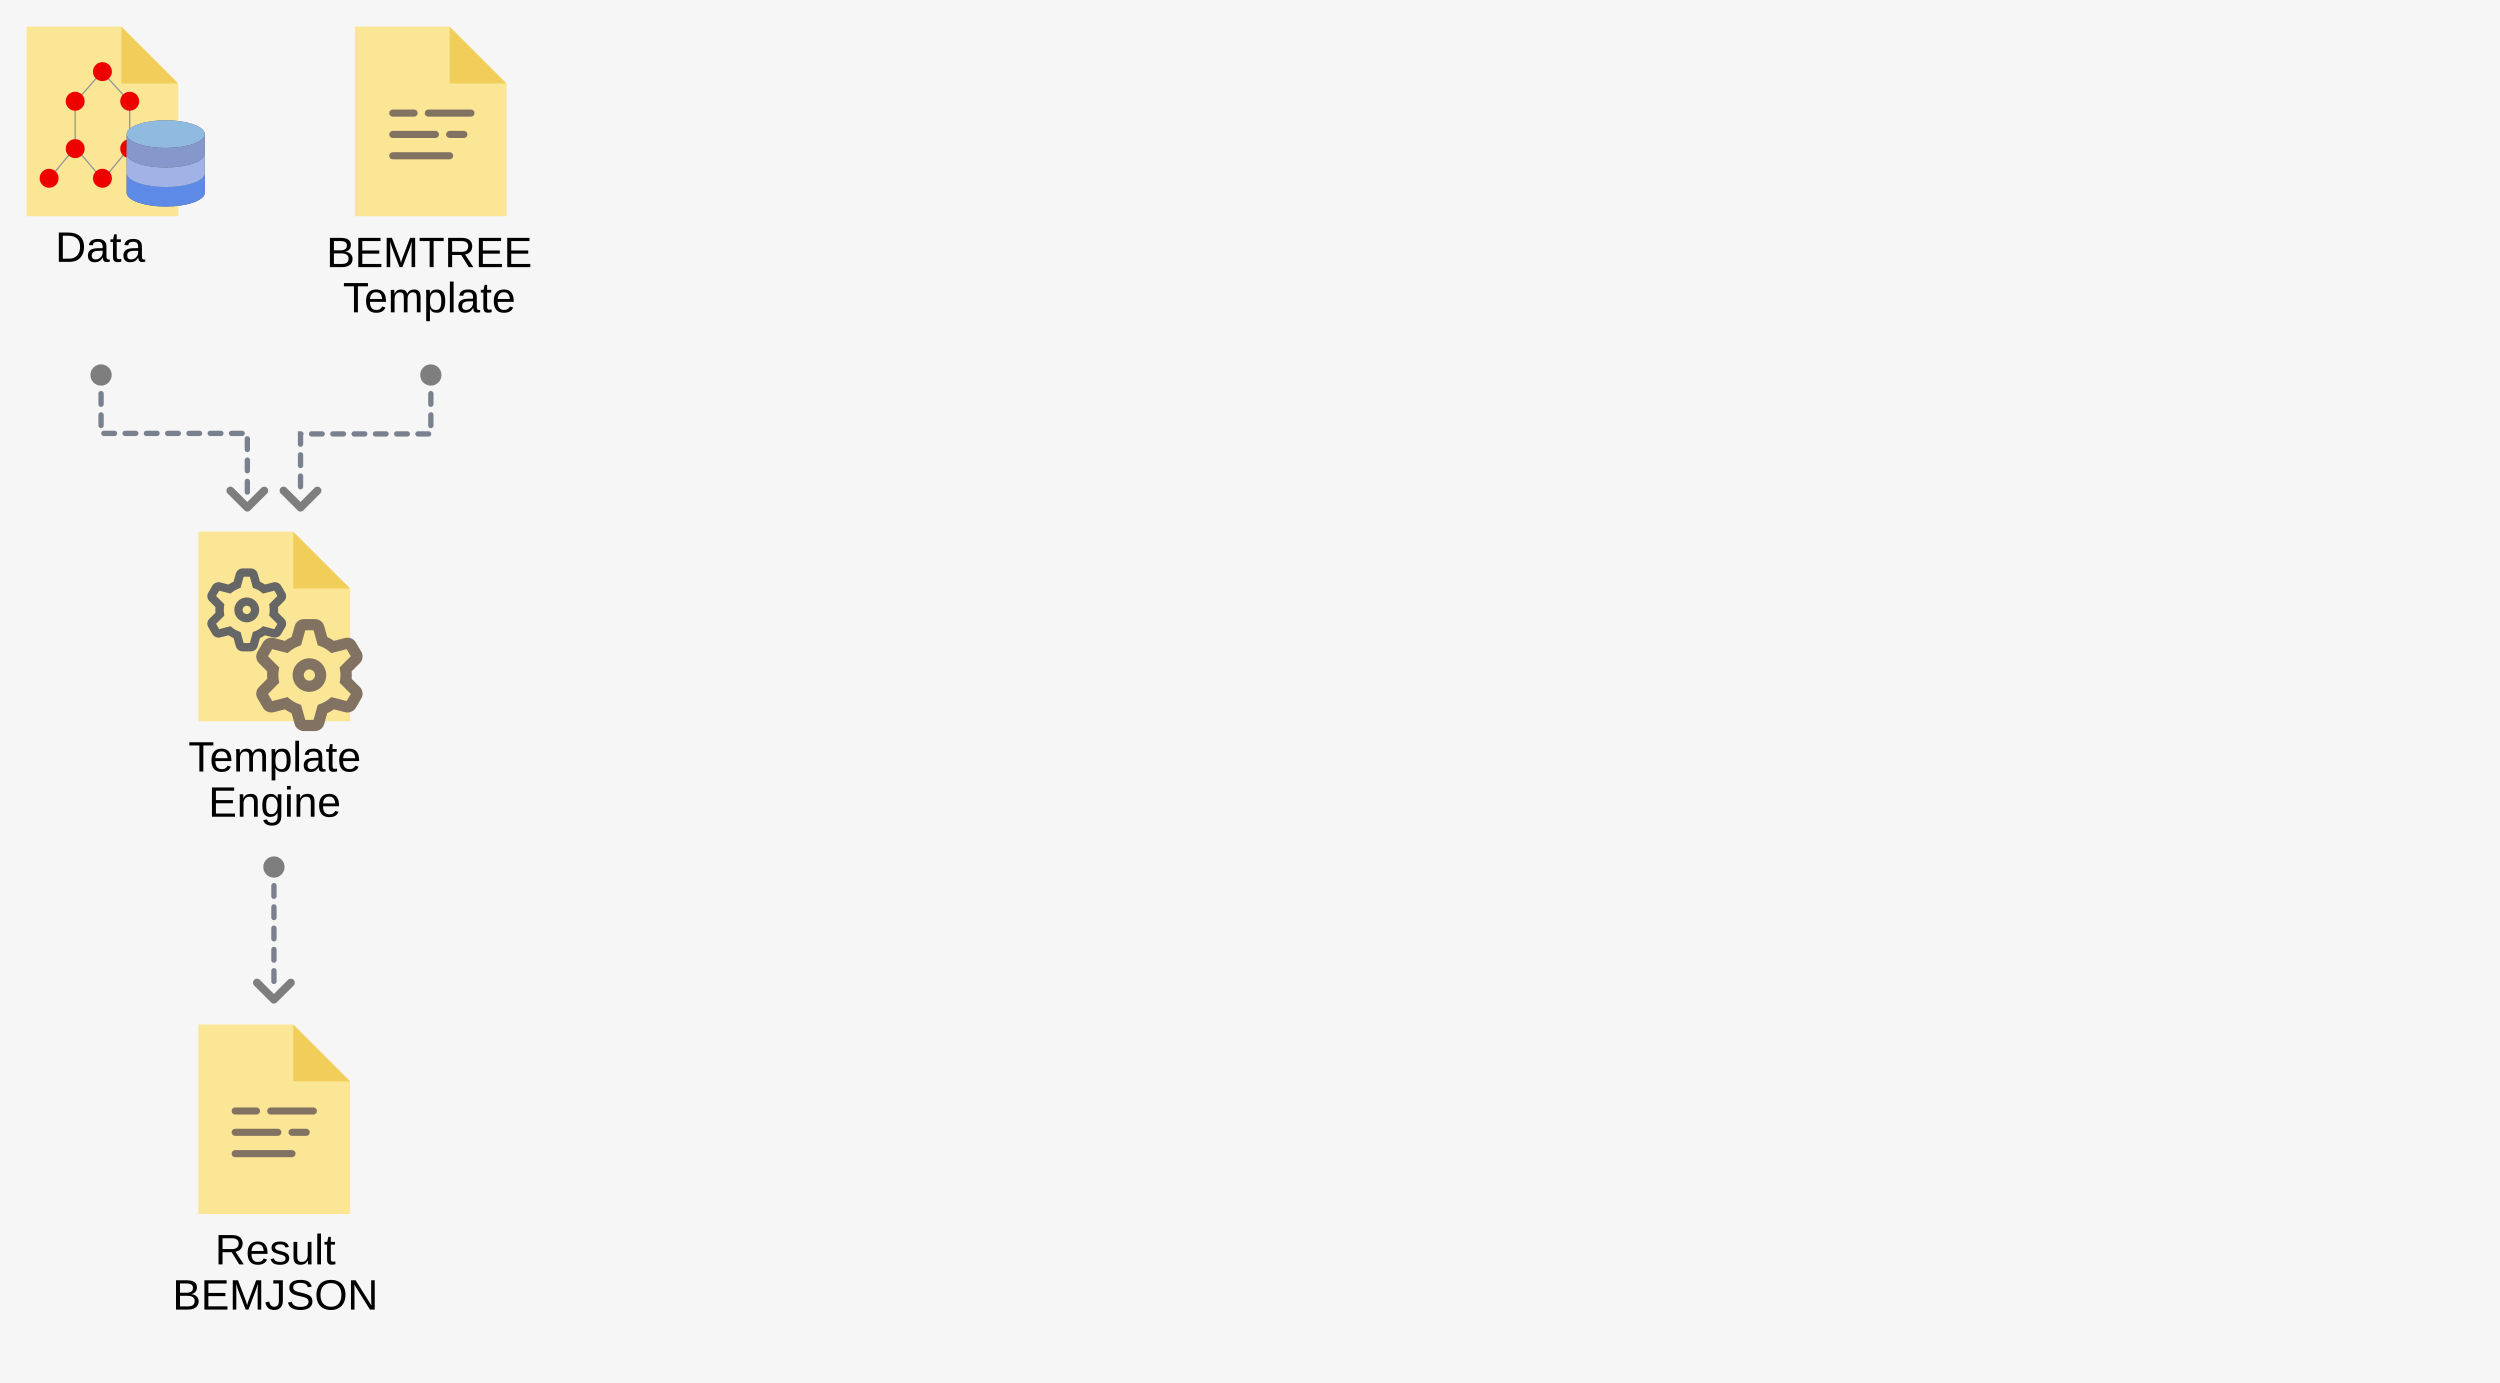
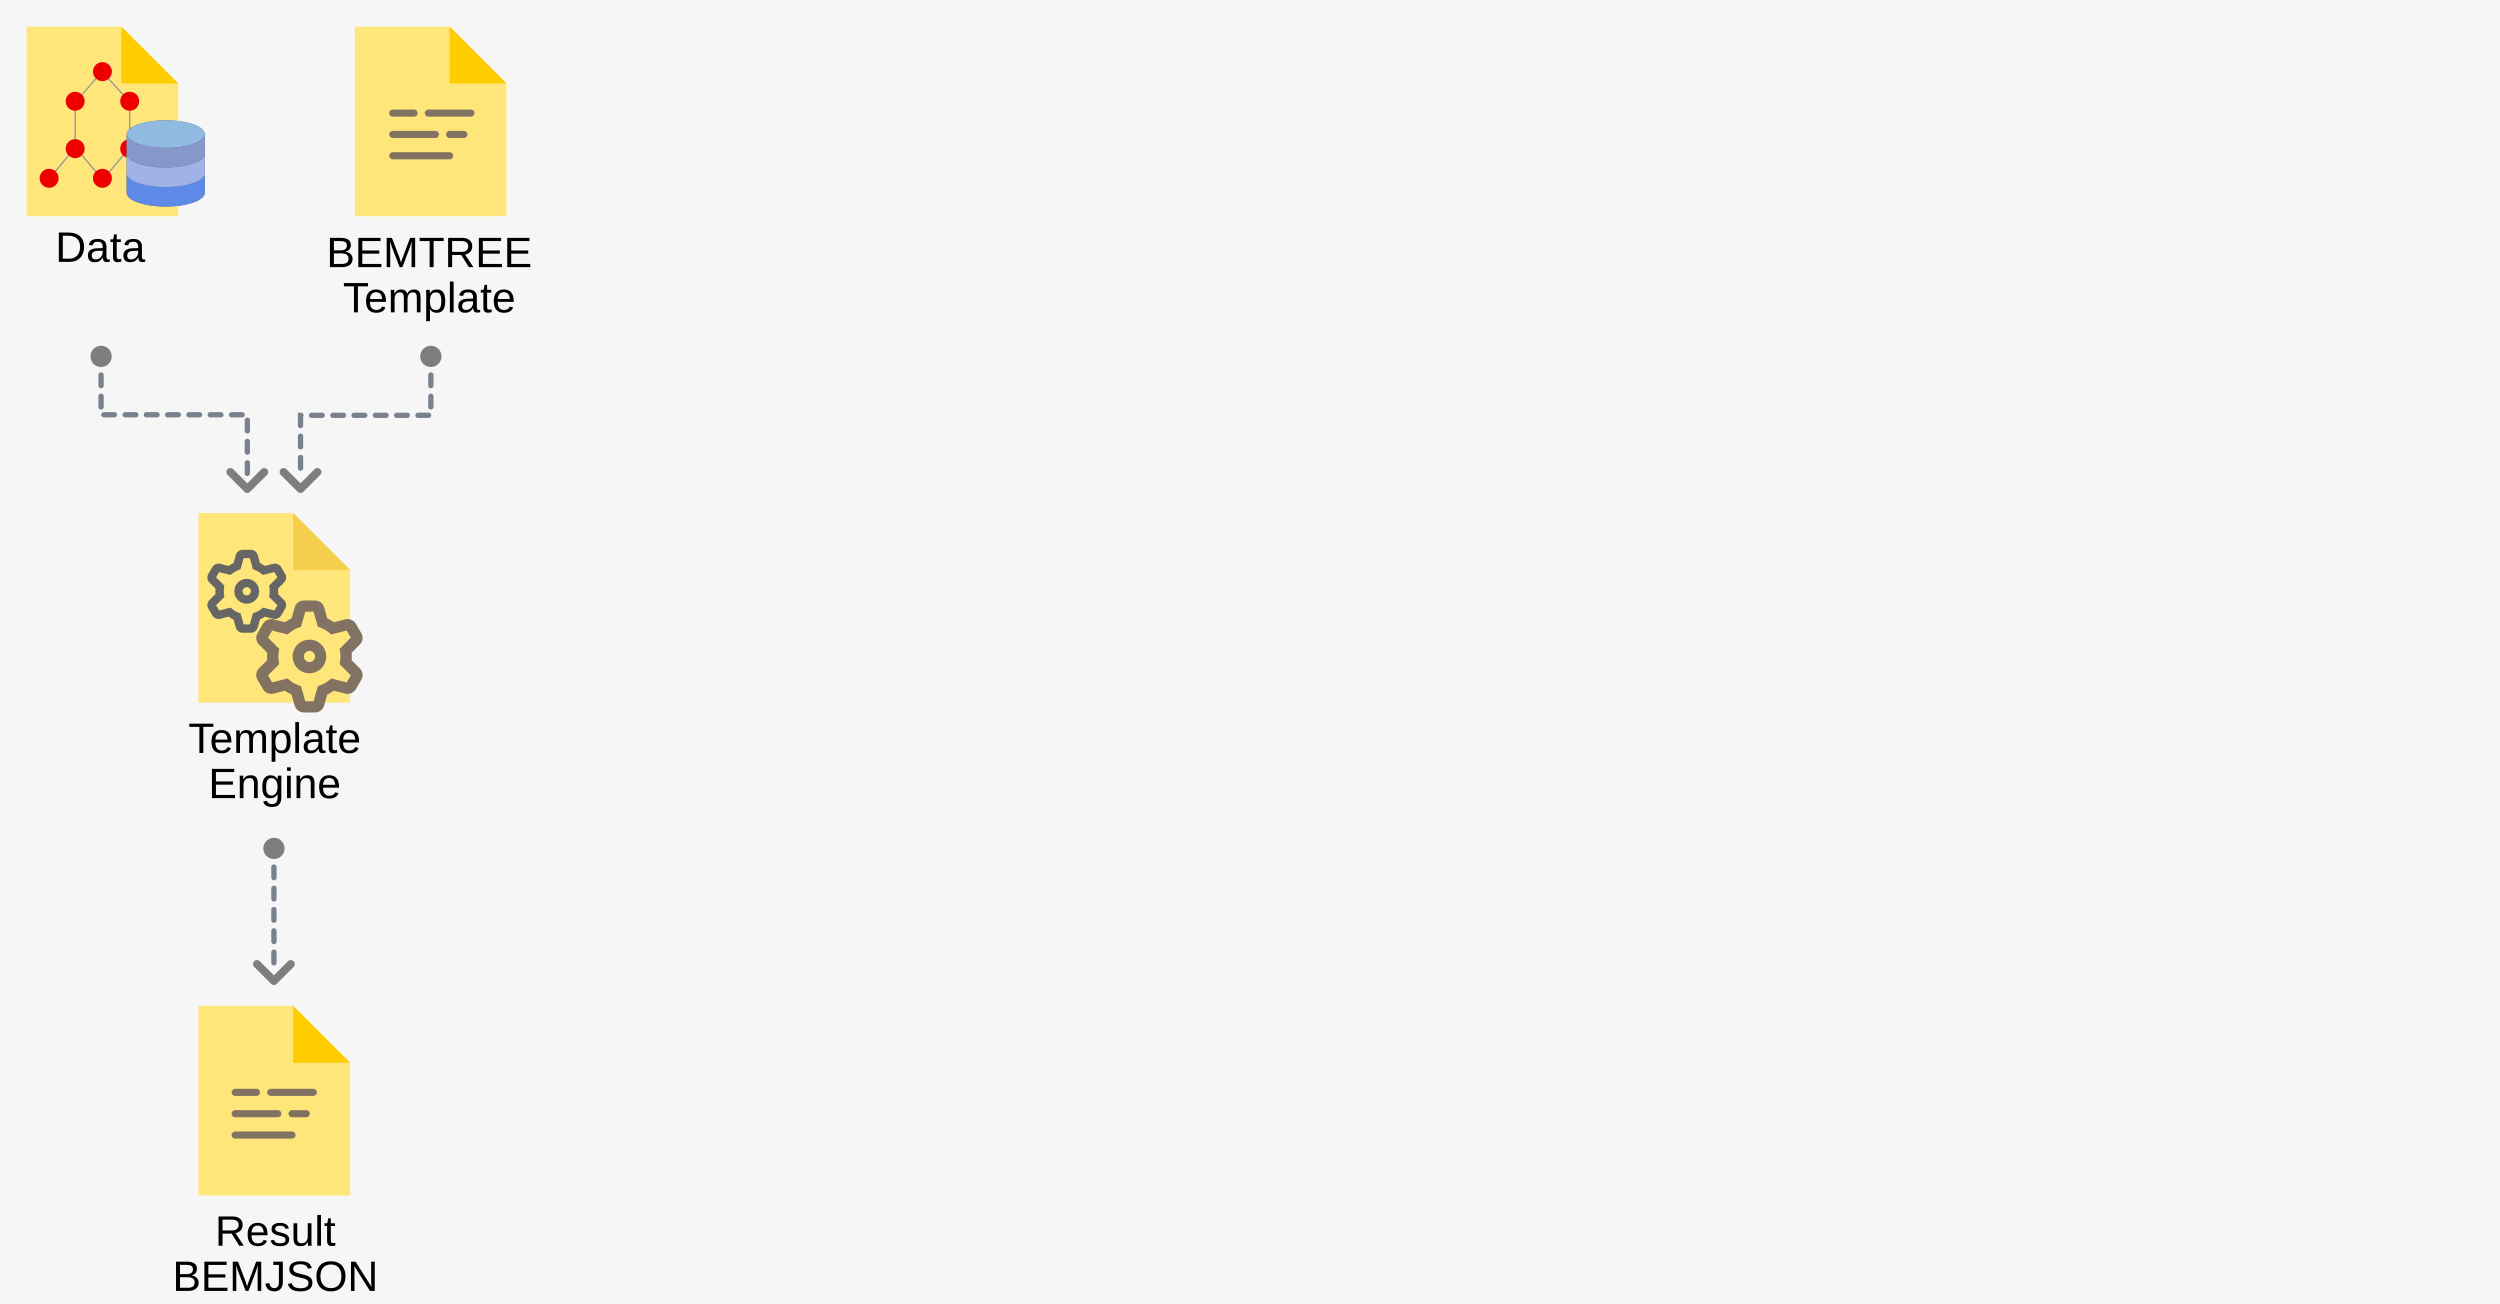
- <svg xmlns="http://www.w3.org/2000/svg" width="940px" height="520px" viewBox="0 0 940 520" version="1.1">
+ <svg xmlns="http://www.w3.org/2000/svg" width="940px" height="490px" viewBox="0 0 940 490" version="1.1">
  <defs />
  <g id="Page-1" stroke="none" stroke-width="1" fill="none" fill-rule="evenodd">
    <g id="bemtree">
-       <rect id="Rectangle-231" fill="#FFFFFF" opacity="0.4" x="0" y="0" width="940" height="520" />
+       <rect id="Rectangle-231" fill="#FFFFFF" opacity="0.4" x="0" y="0" width="940" height="490" />
      <g id="Group-3" transform="translate(10, 10)">
-         <g id="setings_cashe_file_icon" transform="translate(53.46973, 374.4846)">
-           <polygon id="Rectangle-231" fill="#FFCC00" opacity="0.4" points="46.782 0.721 11.137 0.721 11.137 72.012 68.17 72.012 68.17 22.108" />
-           <polygon id="Rectangle-232" fill="#E4A800" opacity="0.4" points="46.782 0.721 46.782 22.108 68.17 22.108" />
+         <g id="setings_cashe_file_icon" transform="translate(53.46973, 367.4846)">
+           <polygon id="Rectangle-231" fill="#FFE67B" points="46.782 0.721 11.137 0.721 11.137 72.012 68.17 72.012 68.17 22.108" />
+           <polygon id="Rectangle-232" fill="#FFCC00" points="46.782 0.721 46.782 22.108 68.17 22.108" />
          <text id="Result-BEMJSON" font-family="ArialMT, Arial" font-size="16" font-weight="normal" fill="#000000">
            <tspan x="17.392" y="90.918">Result </tspan>
            <tspan x="1.396" y="107.918">BEMJSON</tspan>
          </text>
          <path d="M23.613,41.267 C23.613,40.529 24.215,39.931 24.944,39.931 L40.996,39.931 C41.732,39.931 42.327,40.524 42.327,41.267 C42.327,42.006 41.726,42.604 40.996,42.604 L24.943,42.604 C24.589,42.604 24.25,42.463 24,42.212 C23.751,41.961 23.611,41.621 23.613,41.267 Z M45,41.267 C45,40.529 45.603,39.931 46.342,39.931 L51.677,39.931 C52.415,39.931 53.014,40.529 53.014,41.267 C53.014,42.006 52.415,42.604 51.677,42.604 L46.343,42.604 C45.987,42.606 45.646,42.466 45.394,42.215 C45.141,41.964 45,41.623 45,41.267 L45,41.267 Z M23.613,33.247 C23.613,32.509 24.211,31.911 24.946,31.911 L32.974,31.911 C33.71,31.911 34.306,32.504 34.306,33.247 C34.306,33.986 33.708,34.584 32.974,34.584 L24.946,34.584 C24.591,34.585 24.252,34.444 24.002,34.193 C23.751,33.942 23.612,33.602 23.613,33.247 Z M36.98,33.247 C36.98,32.509 37.581,31.911 38.31,31.911 L54.363,31.911 C55.098,31.911 55.694,32.504 55.694,33.247 C55.694,33.986 55.092,34.584 54.363,34.584 L38.31,34.584 C37.956,34.584 37.617,34.443 37.367,34.192 C37.117,33.941 36.978,33.601 36.98,33.247 L36.98,33.247 Z M23.613,49.287 C23.613,48.549 24.208,47.951 24.95,47.951 L46.336,47.951 C47.075,47.951 47.673,48.544 47.673,49.287 C47.673,50.026 47.078,50.624 46.336,50.624 L24.95,50.624 C24.211,50.624 23.613,50.031 23.613,49.287 Z" id="Shape" fill="#827262" fill-rule="nonzero" />
        </g>
-         <g id="Group" transform="translate(93, 340) scale(-1, 1) rotate(90) translate(-93, -340) translate(65, 332)">
+         <g id="Group" transform="translate(93, 333) scale(-1, 1) rotate(90) translate(-93, -333) translate(65, 325)">
          <path d="M55.352,7.983 C55.352,7.587 55.194,7.207 54.913,6.928 L48.543,0.558 C47.956,-0.023 47.01,-0.021 46.425,0.561 C46.143,0.841 45.984,1.222 45.983,1.619 C45.982,2.017 46.14,2.398 46.421,2.679 L51.728,7.985 L46.421,13.292 C45.841,13.879 45.843,14.825 46.425,15.41 C47.015,16 47.959,15.997 48.543,15.413 L54.913,9.043 C55.192,8.763 55.348,8.384 55.348,7.989 L55.352,7.983 Z" id="Shape" fill="#7E7E7E" fill-rule="nonzero" />
          <path d="M11,8 L50,8" id="Shape" stroke="#79818F" stroke-width="2" stroke-linecap="round" stroke-dasharray="4,4" />
          <circle id="Oval" fill="#7E7E7E" fill-rule="nonzero" cx="4" cy="8" r="4" />
        </g>
-         <g id="Group" transform="translate(57.5, 155) scale(-1, 1) rotate(90) translate(-57.5, -155) translate(29.5, 121.5)">
+         <g id="Group" transform="translate(57.5, 148) scale(-1, 1) rotate(90) translate(-57.5, -148) translate(29.5, 114.5)">
          <path d="M55.352,58.983 C55.352,58.587 55.194,58.207 54.913,57.928 L48.543,51.558 C47.956,50.977 47.01,50.979 46.425,51.561 C46.143,51.841 45.984,52.222 45.983,52.619 C45.982,53.017 46.14,53.398 46.421,53.679 L51.728,58.985 L46.421,64.292 C45.841,64.879 45.843,65.825 46.425,66.41 C47.015,67 47.959,66.997 48.543,66.413 L54.913,60.043 C55.192,59.763 55.348,59.384 55.348,58.989 L55.352,58.983 Z" id="Shape" fill="#7E7E7E" fill-rule="nonzero" />
          <polyline id="Shape" stroke="#79818F" stroke-width="2" stroke-linecap="round" stroke-dasharray="4,4" points="11 4 25.95 4 25.953 59 50 59" />
          <circle id="Oval" fill="#7E7E7E" fill-rule="nonzero" cx="4" cy="4" r="4" />
        </g>
-         <g id="Group" transform="translate(125.5, 155) scale(-1, 1) rotate(90) translate(-125.5, -155) translate(97.5, 124.5)">
+         <g id="Group" transform="translate(125.5, 148) scale(-1, 1) rotate(90) translate(-125.5, -148) translate(97.5, 117.5)">
          <path d="M55.352,7.983 C55.352,7.587 55.194,7.207 54.913,6.928 L48.543,0.558 C47.956,-0.023 47.01,-0.021 46.425,0.561 C46.143,0.841 45.984,1.222 45.983,1.619 C45.982,2.017 46.14,2.398 46.421,2.679 L51.728,7.985 L46.421,13.292 C45.841,13.879 45.843,14.825 46.425,15.41 C47.015,16 47.959,15.997 48.543,15.413 L54.913,9.043 C55.192,8.763 55.348,8.384 55.348,7.989 L55.352,7.983 Z" id="Shape" fill="#7E7E7E" fill-rule="nonzero" />
          <polyline id="Shape" stroke="#79818F" stroke-width="2" stroke-linecap="round" stroke-dasharray="4,4" points="11 57 26.15 57 26.154 8 50 8" />
          <circle id="Oval" fill="#7E7E7E" fill-rule="nonzero" cx="4" cy="57" r="4" />
        </g>
-         <g id="setings_cashe_file_icon" transform="translate(56.96713, 189.907)">
-           <polygon id="Rectangle-231" fill="#FFCC00" opacity="0.4" points="43.285 0 7.64 0 7.64 71.29 64.672 71.29 64.672 21.387" />
+         <g id="setings_cashe_file_icon" transform="translate(56.96713, 182.907)">
+           <polygon id="Rectangle-231" fill="#FFE67B" points="43.285 0 7.64 0 7.64 71.29 64.672 71.29 64.672 21.387" />
          <polygon id="Rectangle-232" fill="#E4A800" opacity="0.4" points="43.285 0 43.285 21.387 64.672 21.387" />
          <text id="Template-Engine" font-family="ArialMT, Arial" font-size="16" font-weight="normal" fill="#000000">
            <tspan x="3.859" y="90.197">Template </tspan>
            <tspan x="11.409" y="107.197">Engine</tspan>
          </text>
          <g id="map_menu_settings" transform="translate(10.21444, 13.82261)" fill="#666666">
            <path d="M17.164,31.19 L14.026,31.19 C12.87,31.19 11.809,30.391 11.501,29.291 L10.639,26.212 C9.983,25.912 9.356,25.551 8.765,25.135 L5.62,25.94 C4.525,26.222 3.252,25.692 2.69,24.732 L1.121,22.051 C0.543,21.065 0.714,19.758 1.527,18.945 L3.839,16.627 C3.808,16.285 3.793,15.939 3.793,15.595 C3.793,15.249 3.808,14.905 3.839,14.562 L1.525,12.244 C0.714,11.43 0.543,10.123 1.122,9.136 L2.69,6.456 C3.252,5.497 4.524,4.97 5.619,5.249 L8.765,6.055 C9.356,5.638 9.983,5.278 10.639,4.977 L11.501,1.899 C11.809,0.798 12.871,0 14.026,0 L17.164,0 C18.319,0 19.38,0.798 19.689,1.899 L20.551,4.977 C21.207,5.278 21.834,5.638 22.425,6.055 L25.57,5.249 C26.666,4.969 27.938,5.497 28.499,6.457 L30.069,9.138 C30.647,10.125 30.476,11.432 29.663,12.245 L27.351,14.562 C27.381,14.905 27.397,15.249 27.397,15.595 C27.397,15.939 27.381,16.285 27.351,16.627 L29.664,18.945 C30.476,19.759 30.647,21.066 30.068,22.053 L28.499,24.733 C27.937,25.692 26.667,26.222 25.57,25.94 L22.425,25.135 C21.834,25.551 21.207,25.912 20.551,26.212 L19.689,29.291 C19.38,30.391 18.318,31.19 17.164,31.19 L17.164,31.19 L17.164,31.19 Z M14.439,28.071 L16.75,28.071 L17.919,23.897 L18.665,23.614 C19.536,23.286 20.345,22.821 21.069,22.231 L21.691,21.724 L25.968,22.82 L27.123,20.846 L24.006,17.72 L24.13,16.945 C24.2,16.503 24.236,16.049 24.236,15.595 C24.236,15.14 24.2,14.686 24.13,14.245 L24.006,13.469 L27.123,10.344 L25.968,8.37 L21.691,9.464 L21.069,8.958 C20.345,8.369 19.536,7.903 18.665,7.574 L17.919,7.293 L16.75,3.119 L14.439,3.119 L13.27,7.293 L12.524,7.574 C11.653,7.903 10.845,8.369 10.12,8.958 L9.498,9.464 L5.222,8.37 L4.066,10.344 L7.183,13.469 L7.06,14.245 C6.99,14.686 6.954,15.14 6.954,15.595 C6.954,16.049 6.99,16.503 7.06,16.945 L7.183,17.72 L4.066,20.846 L5.222,22.82 L9.498,21.724 L10.12,22.231 C10.845,22.821 11.653,23.286 12.524,23.614 L13.27,23.897 L14.439,28.071 L14.439,28.071 Z M15.595,20.273 C13.011,20.273 10.916,18.179 10.916,15.595 C10.916,13.011 13.011,10.916 15.595,10.916 C18.179,10.916 20.273,13.011 20.273,15.595 C20.273,18.179 18.179,20.273 15.595,20.273 L15.595,20.273 L15.595,20.273 Z M17.154,15.595 C17.154,14.734 16.456,14.035 15.595,14.035 C14.734,14.035 14.035,14.734 14.035,15.595 C14.035,16.456 14.734,17.154 15.595,17.154 C16.456,17.154 17.154,16.456 17.154,15.595 L17.154,15.595 Z" id="Shape" />
          </g>
          <g id="map_menu_settings" transform="translate(29.37375, 32.87305)" fill="#827262">
            <path d="M22.118,42.105 L17.882,42.105 C16.322,42.105 14.889,41.027 14.473,39.542 L13.309,35.386 C12.424,34.98 11.578,34.494 10.78,33.932 L6.534,35.019 C5.055,35.399 3.338,34.684 2.579,33.387 L0.46,29.768 C-0.32,28.437 -0.089,26.673 1.009,25.575 L4.129,22.446 C4.089,21.984 4.067,21.518 4.067,21.053 C4.067,20.586 4.089,20.121 4.129,19.658 L1.006,16.529 C-0.089,15.431 -0.32,13.666 0.462,12.334 L2.579,8.716 C3.338,7.421 5.054,6.709 6.533,7.086 L10.78,8.174 C11.578,7.612 12.424,7.125 13.309,6.719 L14.473,2.563 C14.889,1.078 16.323,0 17.882,0 L22.118,0 C23.678,0 25.111,1.078 25.527,2.563 L26.691,6.719 C27.576,7.125 28.422,7.612 29.22,8.174 L33.466,7.086 C34.946,6.708 36.663,7.421 37.421,8.717 L39.54,12.336 C40.32,13.668 40.089,15.433 38.991,16.531 L35.871,19.658 C35.911,20.121 35.933,20.586 35.933,21.053 C35.933,21.518 35.911,21.984 35.871,22.446 L38.994,25.576 C40.089,26.675 40.32,28.439 39.539,29.771 L37.421,33.388 C36.662,34.683 34.947,35.399 33.467,35.019 L29.22,33.932 C28.422,34.494 27.576,34.98 26.691,35.386 L25.527,39.542 C25.111,41.027 23.677,42.105 22.118,42.105 L22.118,42.105 L22.118,42.105 Z M18.44,37.895 L21.56,37.895 L23.138,32.26 L24.145,31.879 C25.321,31.436 26.412,30.807 27.391,30.012 L28.23,29.327 L34.004,30.806 L35.563,28.141 L31.355,23.922 L31.522,22.875 C31.617,22.279 31.665,21.666 31.665,21.053 C31.665,20.439 31.617,19.826 31.522,19.231 L31.355,18.183 L35.563,13.964 L34.004,11.299 L28.23,12.777 L27.391,12.093 C26.412,11.298 25.321,10.669 24.145,10.225 L23.138,9.845 L21.56,4.211 L18.44,4.211 L16.862,9.845 L15.855,10.225 C14.679,10.669 13.588,11.298 12.609,12.093 L11.77,12.777 L5.996,11.299 L4.437,13.964 L8.645,18.183 L8.478,19.231 C8.383,19.826 8.335,20.439 8.335,21.053 C8.335,21.666 8.383,22.279 8.478,22.875 L8.645,23.922 L4.437,28.141 L5.996,30.806 L11.77,29.327 L12.609,30.012 C13.588,30.807 14.679,31.436 15.855,31.879 L16.862,32.26 L18.44,37.895 L18.44,37.895 Z M20,27.368 C16.512,27.368 13.684,24.541 13.684,21.053 C13.684,17.565 16.512,14.737 20,14.737 C23.488,14.737 26.316,17.565 26.316,21.053 C26.316,24.541 23.488,27.368 20,27.368 L20,27.368 L20,27.368 Z M22.105,21.053 C22.105,19.89 21.163,18.947 20,18.947 C18.837,18.947 17.895,19.89 17.895,21.053 C17.895,22.215 18.837,23.158 20,23.158 C21.163,23.158 22.105,22.215 22.105,21.053 L22.105,21.053 Z" id="Shape" />
          </g>
        </g>
        <g id="setings_cashe_file_icon" transform="translate(112.3984, 0)">
-           <polygon id="Rectangle-231" fill="#FFCC00" opacity="0.4" points="46.668 0 11.023 0 11.023 71.29 68.056 71.29 68.056 21.387" />
-           <polygon id="Rectangle-232" fill="#E4A800" opacity="0.4" points="46.668 0 46.668 21.387 68.056 21.387" />
+           <polygon id="Rectangle-231" fill="#FFE67B" points="46.668 0 11.023 0 11.023 71.29 68.056 71.29 68.056 21.387" />
+           <polygon id="Rectangle-232" fill="#FFCC00" points="46.668 0 46.668 21.387 68.056 21.387" />
          <text id="BEMTREE-Template" font-family="ArialMT, Arial" font-size="16" font-weight="normal" fill="#000000">
            <tspan x="0.34" y="90.45">BEMTREE </tspan>
            <tspan x="6.551" y="107.45">Template</tspan>
          </text>
          <path d="M23.945,40.546 C23.945,39.808 24.546,39.21 25.275,39.21 L41.328,39.21 C42.063,39.21 42.659,39.803 42.659,40.546 C42.659,41.285 42.057,41.883 41.328,41.883 L25.275,41.883 C24.921,41.883 24.581,41.742 24.332,41.491 C24.082,41.24 23.943,40.9 23.945,40.546 Z M45.331,40.546 C45.331,39.808 45.934,39.21 46.674,39.21 L52.009,39.21 C52.747,39.21 53.345,39.808 53.345,40.546 C53.345,41.284 52.747,41.883 52.009,41.883 L46.675,41.883 C46.319,41.885 45.977,41.745 45.725,41.494 C45.473,41.243 45.331,40.902 45.331,40.546 L45.331,40.546 Z M23.945,32.526 C23.945,31.788 24.543,31.19 25.277,31.19 L33.305,31.19 C34.041,31.19 34.638,31.783 34.638,32.526 C34.638,33.265 34.04,33.863 33.305,33.863 L25.277,33.863 C24.923,33.863 24.583,33.722 24.333,33.472 C24.083,33.221 23.943,32.88 23.945,32.526 Z M37.311,32.526 C37.311,31.788 37.913,31.19 38.642,31.19 L54.695,31.19 C55.43,31.19 56.025,31.783 56.025,32.526 C56.025,33.265 55.424,33.863 54.695,33.863 L38.641,33.863 C38.287,33.863 37.948,33.722 37.698,33.471 C37.449,33.22 37.309,32.88 37.311,32.526 L37.311,32.526 Z M23.945,48.566 C23.945,47.828 24.539,47.23 25.281,47.23 L46.668,47.23 C47.406,47.23 48.005,47.823 48.005,48.566 C48.005,49.305 47.41,49.903 46.668,49.903 L25.281,49.903 C24.543,49.903 23.945,49.309 23.945,48.566 Z" id="Shape" fill="#827262" fill-rule="nonzero" />
        </g>
        <g id="setings_cashe_file_icon">
-           <polygon id="Rectangle-231" fill="#FFCC00" opacity="0.4" points="35.645 0 0 0 0 71.29 57.032 71.29 57.032 21.387" />
-           <polygon id="Rectangle-232" fill="#E4A800" opacity="0.4" points="35.645 0 35.645 21.387 57.032 21.387" />
+           <polygon id="Rectangle-231" fill="#FFE67B" points="35.645 0 0 0 0 71.29 57.032 71.29 57.032 21.387" />
+           <polygon id="Rectangle-232" fill="#FFCC00" points="35.645 0 35.645 21.387 57.032 21.387" />
          <text id="Data" font-family="ArialMT, Arial" font-size="16" font-weight="normal" fill="#000000">
            <tspan x="10.81" y="88.455">Data</tspan>
          </text>
          <g id="Group" transform="translate(4.901218, 13.36696)">
            <path d="M21.833,1.782 L35.645,16.931" id="Line" stroke="#979797" stroke-width="0.5" stroke-linecap="square" />
            <path d="M33.863,13.813 L33.863,32.526" id="Line" stroke="#979797" stroke-width="0.5" stroke-linecap="square" />
            <path d="M13.367,13.813 L13.367,32.526" id="Line" stroke="#979797" stroke-width="0.5" stroke-linecap="square" />
            <path d="M13.367,15.149 L25.397,1.337" id="Line" stroke="#979797" stroke-width="0.5" stroke-linecap="square" />
            <path d="M2.673,45.002 L13.367,32.081" id="Line" stroke="#979797" stroke-width="0.5" stroke-linecap="square" />
            <path d="M23.169,45.002 L33.863,32.081" id="Line" stroke="#979797" stroke-width="0.5" stroke-linecap="square" />
            <path d="M23.615,44.111 L13.813,32.526" id="Line" stroke="#979797" stroke-width="0.5" stroke-linecap="square" />
            <circle id="Oval" fill="#EE0000" fill-rule="nonzero" cx="33.863" cy="32.526" r="3.565" />
            <circle id="Oval" fill="#EE0000" fill-rule="nonzero" cx="13.367" cy="32.526" r="3.565" />
            <circle id="Oval" fill="#EE0000" fill-rule="nonzero" cx="33.863" cy="14.704" r="3.565" />
            <circle id="Oval" fill="#EE0000" fill-rule="nonzero" cx="13.367" cy="14.704" r="3.565" />
            <circle id="Oval" fill="#EE0000" fill-rule="nonzero" cx="23.615" cy="3.565" r="3.565" />
            <circle id="Oval" fill="#EE0000" fill-rule="nonzero" cx="23.615" cy="43.665" r="3.565" />
            <circle id="Oval" fill="#EE0000" fill-rule="nonzero" cx="3.565" cy="43.665" r="3.565" />
          </g>
          <g id="Group" transform="translate(37.31862, 35.21983)" fill-rule="nonzero">
            <path d="M29.661,4.898 C29.213,2.166 22.819,0 14.994,0 C7.17,0 0.776,2.166 0.328,4.898 L0.301,4.898 L0.301,27.551 L0.328,27.551 C0.776,30.282 7.17,32.449 14.994,32.449 C22.819,32.449 29.213,30.282 29.661,27.551 L29.688,27.551 L29.688,4.898 L29.661,4.898 Z" id="Shape" fill="#545E73" />
            <g transform="translate(0, 19.59184)" id="Shape" fill="#5C8AE6">
              <path d="M14.994,5.51 C6.879,5.51 0.301,3.18 0.301,0.306 L0.301,7.959 L0.328,7.959 C0.776,10.69 7.17,12.857 14.994,12.857 C22.819,12.857 29.213,10.69 29.661,7.959 L29.688,7.959 L29.688,0.306 C29.688,3.18 23.11,5.51 14.994,5.51 Z M0.301,0 L0.301,0.306 C0.301,0.203 0.312,0.102 0.328,0 L0.301,0 Z M29.661,0 C29.677,0.102 29.688,0.203 29.688,0.306 L29.688,0 L29.661,0 Z" />
            </g>
            <g transform="translate(0, 12.2449)" id="Shape" fill="#A1B2E6">
              <path d="M14.994,5.51 C6.879,5.51 0.301,3.18 0.301,0.306 L0.301,7.959 L0.328,7.959 C0.776,10.69 7.17,12.857 14.994,12.857 C22.819,12.857 29.213,10.69 29.661,7.959 L29.688,7.959 L29.688,0.306 C29.688,3.18 23.11,5.51 14.994,5.51 Z M0.301,0 L0.301,0.306 C0.301,0.203 0.312,0.102 0.328,0 L0.301,0 Z M29.661,0 C29.677,0.102 29.688,0.203 29.688,0.306 L29.688,0 L29.661,0 Z" />
            </g>
            <ellipse id="Oval" fill="#91BAE1" cx="14.994" cy="5.204" rx="14.694" ry="5.204" />
            <g transform="translate(0, 4.897959)" id="Shape" fill="#8697CB">
              <path d="M14.994,5.51 C6.879,5.51 0.301,3.18 0.301,0.306 L0.301,7.959 L0.328,7.959 C0.776,10.69 7.17,12.857 14.994,12.857 C22.819,12.857 29.213,10.69 29.661,7.959 L29.688,7.959 L29.688,0.306 C29.688,3.18 23.11,5.51 14.994,5.51 Z M0.301,0 L0.301,0.306 C0.301,0.203 0.312,0.102 0.328,0 L0.301,0 Z M29.661,0 C29.677,0.102 29.688,0.203 29.688,0.306 L29.688,0 L29.661,0 Z" />
            </g>
          </g>
        </g>
      </g>
    </g>
  </g>
</svg>
